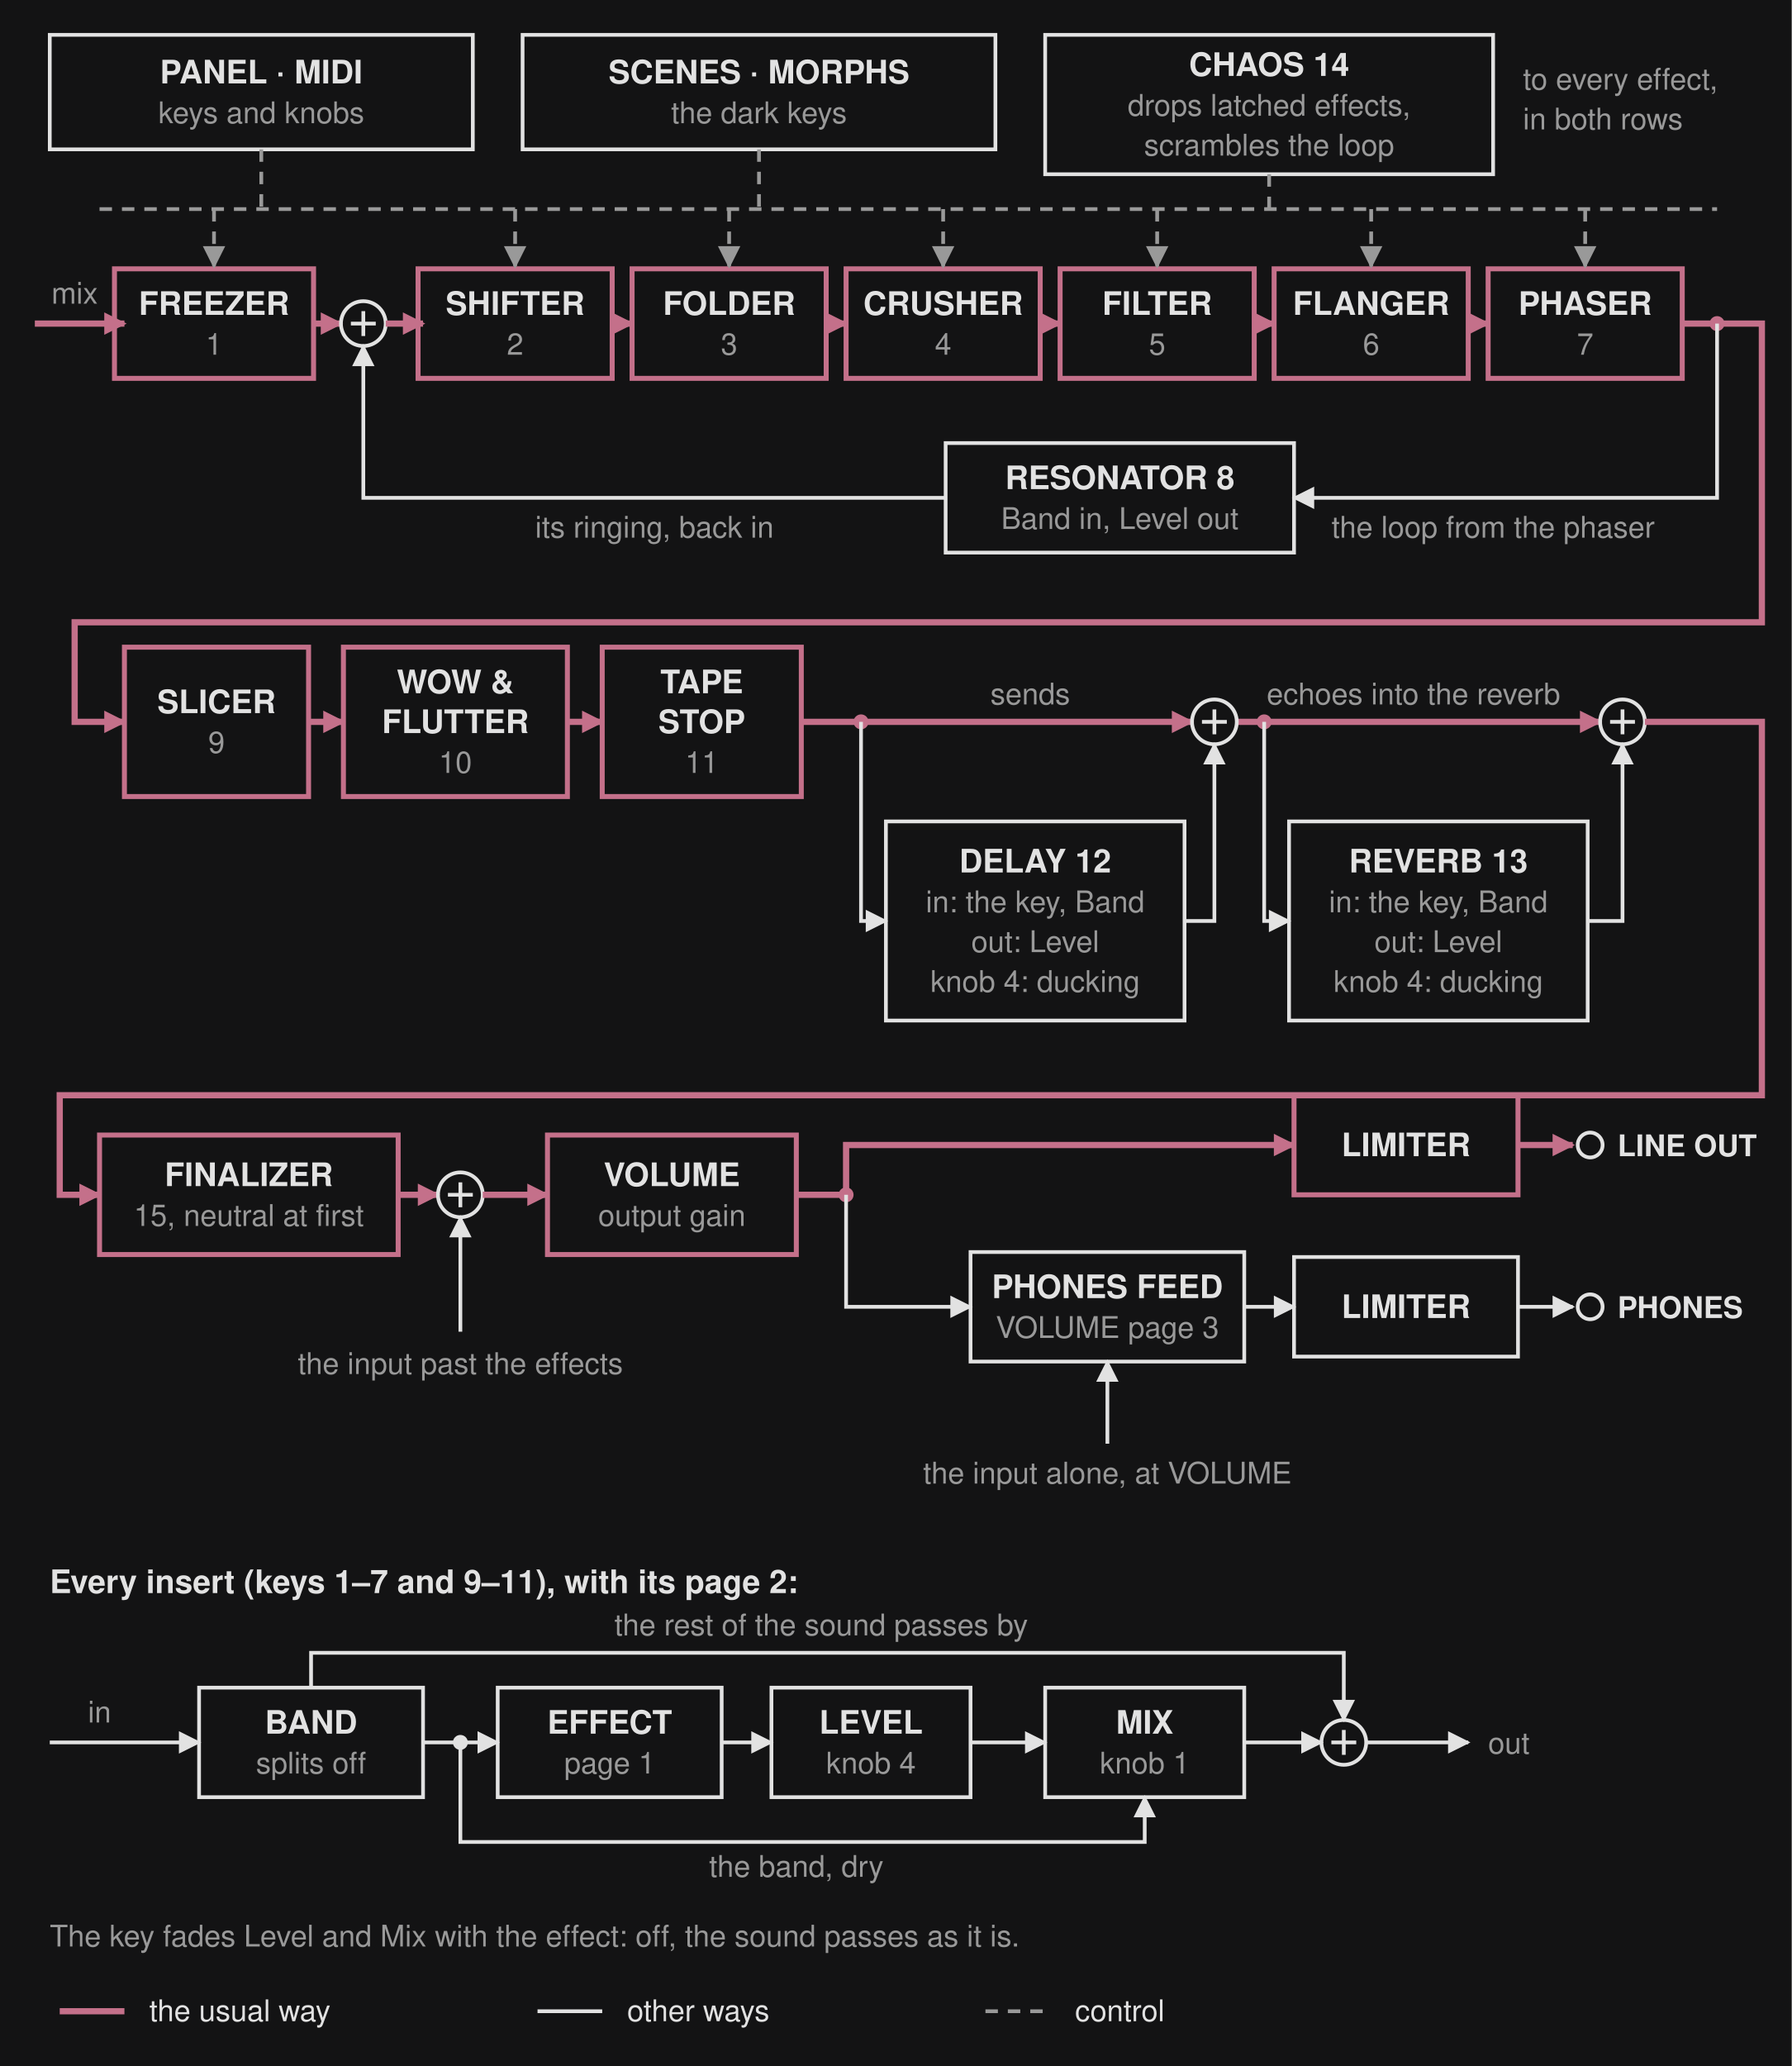
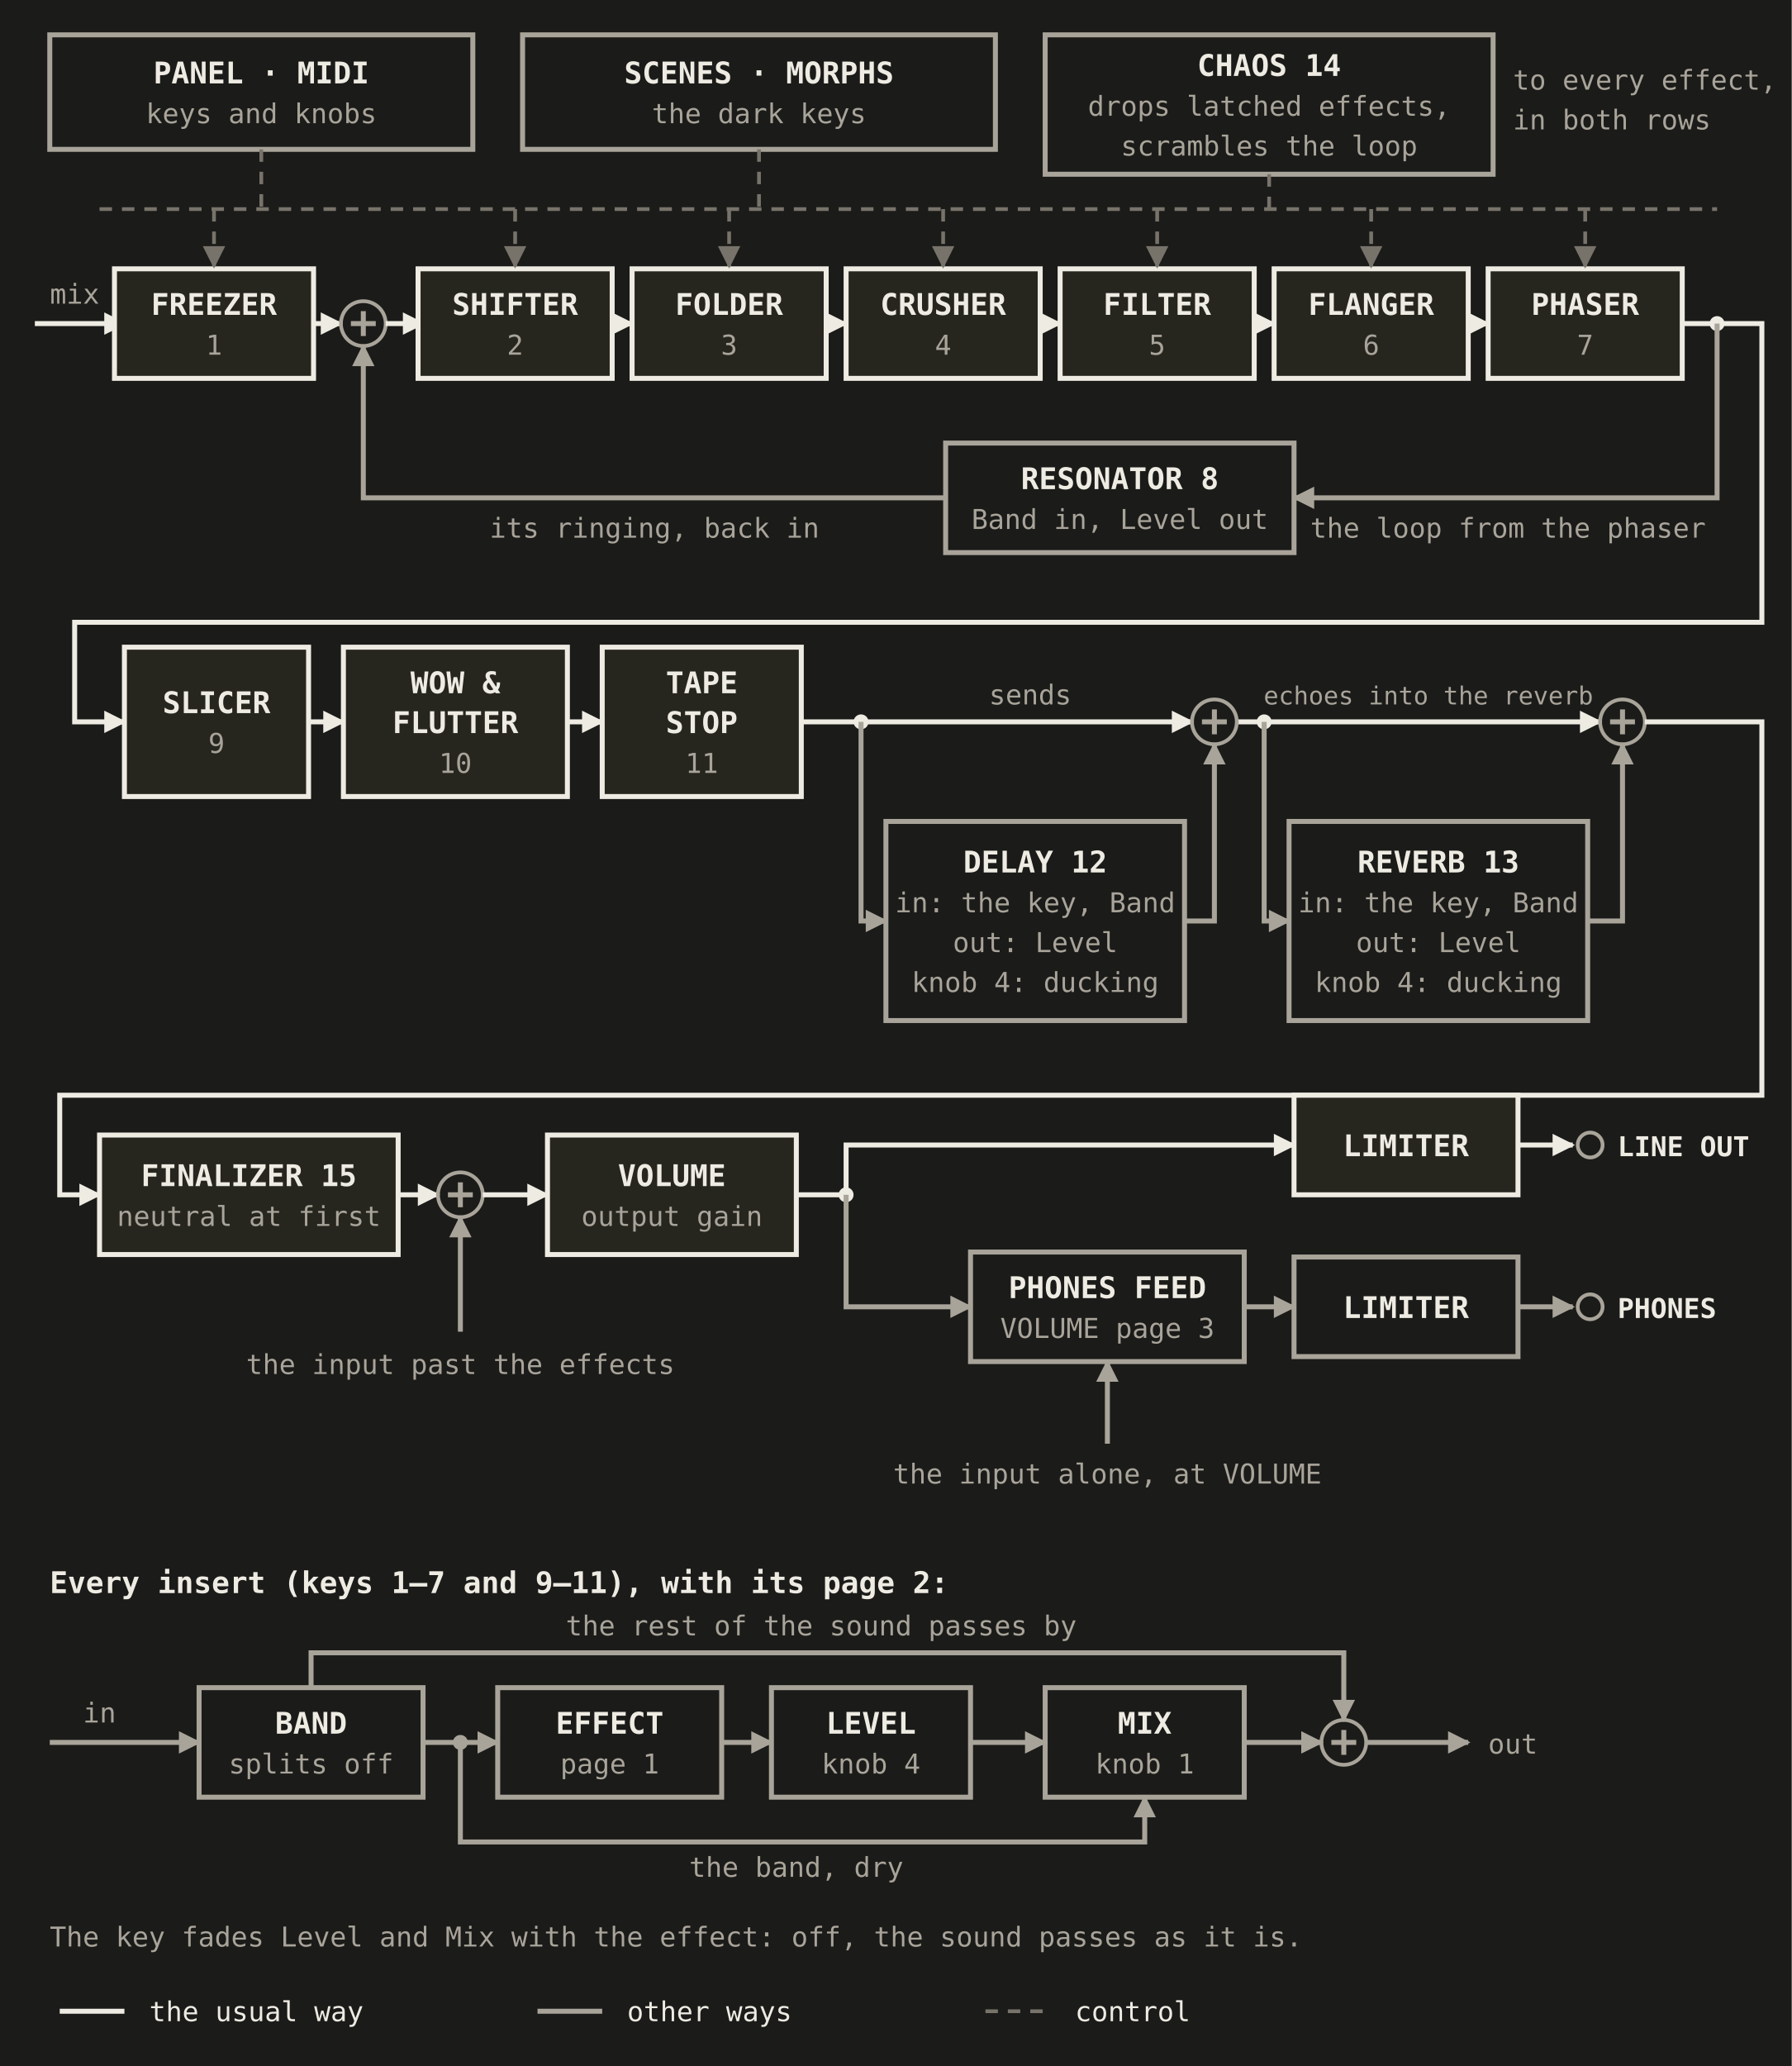
<svg xmlns="http://www.w3.org/2000/svg" viewBox="0 0 720 830" width="720" height="830" role="img" aria-labelledby="title desc">
-   <style>svg{font-size:13px}text{font-family:'Hanken Grotesk', Helvetica, Arial, sans-serif;fill:#e2e2e2;text-anchor:middle}.as{text-anchor:start}.ae{text-anchor:end}.m{fill:#999999}.gt{fill:#131314}.b{fill:none;stroke:#e2e2e2;stroke-width:1.5}.ba{fill:none;stroke:#c4708a;stroke-width:2}.la{fill:none;stroke:#c4708a;stroke-width:2.5}.ls{fill:none;stroke:#e2e2e2;stroke-width:1.5}.lc{fill:none;stroke:#999999;stroke-width:1.5;stroke-dasharray:5 4}.da{fill:#c4708a}.ds{fill:#e2e2e2}.sw{stroke:#c4708a;stroke-width:2.5;stroke-linecap:round}.g{fill:#c4708a}.wk{fill:#e2e2e2;stroke:#131314;stroke-width:1}.dk{fill:#39393a;stroke:#e2e2e2;stroke-width:1.2}.sk{fill:#c4708a;stroke:#e2e2e2;stroke-width:1.2}.led{fill:none;stroke:#999999;stroke-width:1}</style>
+   <style>svg{font-size:12px}text{font-family:'IBM Plex Mono', ui-monospace, Menlo, monospace;fill:#EEEBE3;text-anchor:middle}.as{text-anchor:start}.ae{text-anchor:end}.m{fill:#A9A49A}.gt{fill:#1B1B19}.b{fill:none;stroke:#A9A49A;stroke-width:1.5}.bx{fill:none;stroke:#A9A49A;stroke-width:2}.ba{fill:#26261F;stroke:#EEEBE3;stroke-width:2}.la{fill:none;stroke:#EEEBE3;stroke-width:2}.ls{fill:none;stroke:#A9A49A;stroke-width:2}.lc{fill:none;stroke:#77736B;stroke-width:1.5;stroke-dasharray:5 4}.da{fill:#EEEBE3}.ds{fill:#A9A49A}.sw{stroke:#EEEBE3;stroke-width:2}.g{fill:#EEEBE3}.j{fill:#A9A49A}.wk{fill:#EEEBE3;stroke:#1B1B19;stroke-width:1.5}.dk{fill:#26261F;stroke:#A9A49A;stroke-width:1.5}.sk{fill:#A9A49A;stroke:#1B1B19;stroke-width:1.5}.led{fill:none;stroke:#A9A49A;stroke-width:1.5}</style>
  <defs>
    <marker id="ma" viewBox="0 0 10 10" refX="9" refY="5" markerWidth="9" markerHeight="9" markerUnits="userSpaceOnUse" orient="auto">
-       <path d="M0,0L10,5L0,10z" fill="#c4708a" />
+       <path d="M0,0L10,5L0,10z" fill="#EEEBE3" />
    </marker>
    <marker id="ms" viewBox="0 0 10 10" refX="9" refY="5" markerWidth="9" markerHeight="9" markerUnits="userSpaceOnUse" orient="auto">
-       <path d="M0,0L10,5L0,10z" fill="#e2e2e2" />
+       <path d="M0,0L10,5L0,10z" fill="#A9A49A" />
    </marker>
    <marker id="mc" viewBox="0 0 10 10" refX="9" refY="5" markerWidth="9" markerHeight="9" markerUnits="userSpaceOnUse" orient="auto">
-       <path d="M0,0L10,5L0,10z" fill="#999999" />
+       <path d="M0,0L10,5L0,10z" fill="#77736B" />
    </marker>
  </defs>
-   <rect width="720" height="830" fill="#131314" />
-   <rect x="20" y="14" width="170" height="46" class="b" />
-   <text x="105" y="33.5" class="t" font-weight="bold">PANEL · MIDI</text>
-   <text x="105" y="49.5" class="m" font-size="12">keys and knobs</text>
+   <rect width="720" height="830" fill="#1B1B19" />
+   <rect x="20" y="14" width="170" height="46" class="bx" />
+   <text x="105" y="33.5" class="t" font-weight="600">PANEL · MIDI</text>
+   <text x="105" y="49.5" class="m" font-size="11">keys and knobs</text>
  <polyline points="105,60 105,84" class="lc" />
-   <rect x="210" y="14" width="190" height="46" class="b" />
-   <text x="305" y="33.5" class="t" font-weight="bold">SCENES · MORPHS</text>
-   <text x="305" y="49.5" class="m" font-size="12">the dark keys</text>
+   <rect x="210" y="14" width="190" height="46" class="bx" />
+   <text x="305" y="33.5" class="t" font-weight="600">SCENES · MORPHS</text>
+   <text x="305" y="49.5" class="m" font-size="11">the dark keys</text>
  <polyline points="305,60 305,84" class="lc" />
-   <rect x="420" y="14" width="180" height="56" class="b" />
-   <text x="510" y="30.5" class="t" font-weight="bold">CHAOS  14</text>
-   <text x="510" y="46.5" class="m" font-size="12">drops latched effects,</text>
-   <text x="510" y="62.5" class="m" font-size="12">scrambles the loop</text>
+   <rect x="420" y="14" width="180" height="56" class="bx" />
+   <text x="510" y="30.5" class="t" font-weight="600">CHAOS  14</text>
+   <text x="510" y="46.5" class="m" font-size="11">drops latched effects,</text>
+   <text x="510" y="62.5" class="m" font-size="11">scrambles the loop</text>
  <polyline points="510,70 510,84" class="lc" />
  <polyline points="40,84 690,84" class="lc" />
-   <text x="612" y="36" class="m as" font-size="12">to every effect,</text>
-   <text x="612" y="52" class="m as" font-size="12">in both rows</text>
+   <text x="608" y="36" class="m as" font-size="11">to every effect,</text>
+   <text x="608" y="52" class="m as" font-size="11">in both rows</text>
  <polyline points="14,130 50,130" class="la" marker-end="url(#ma)" />
-   <text x="30" y="122" class="m" font-size="12">mix</text>
+   <text x="30" y="122" class="m" font-size="11">mix</text>
  <rect x="46" y="108" width="80" height="44" class="ba" />
-   <text x="86" y="126.5" class="t" font-weight="bold">FREEZER</text>
-   <text x="86" y="142.5" class="m" font-size="12">1</text>
+   <text x="86" y="126.5" class="t" font-weight="600">FREEZER</text>
+   <text x="86" y="142.5" class="m" font-size="11">1</text>
  <polyline points="86,84 86,107" class="lc" marker-end="url(#mc)" />
  <polyline points="126,130 137,130" class="la" marker-end="url(#ma)" />
  <circle cx="146" cy="130" r="9" class="b" />
  <path d="M141,130h10M146,125v10" class="ls" />
  <polyline points="155,130 170,130" class="la" marker-end="url(#ma)" />
  <rect x="168" y="108" width="78" height="44" class="ba" />
-   <text x="207" y="126.5" class="t" font-weight="bold">SHIFTER</text>
-   <text x="207" y="142.5" class="m" font-size="12">2</text>
+   <text x="207" y="126.5" class="t" font-weight="600">SHIFTER</text>
+   <text x="207" y="142.5" class="m" font-size="11">2</text>
  <polyline points="207,84 207,107" class="lc" marker-end="url(#mc)" />
  <polyline points="246,130 254,130" class="la" marker-end="url(#ma)" />
  <rect x="254" y="108" width="78" height="44" class="ba" />
-   <text x="293" y="126.5" class="t" font-weight="bold">FOLDER</text>
-   <text x="293" y="142.5" class="m" font-size="12">3</text>
+   <text x="293" y="126.5" class="t" font-weight="600">FOLDER</text>
+   <text x="293" y="142.5" class="m" font-size="11">3</text>
  <polyline points="293,84 293,107" class="lc" marker-end="url(#mc)" />
  <polyline points="332,130 340,130" class="la" marker-end="url(#ma)" />
  <rect x="340" y="108" width="78" height="44" class="ba" />
-   <text x="379" y="126.5" class="t" font-weight="bold">CRUSHER</text>
-   <text x="379" y="142.5" class="m" font-size="12">4</text>
+   <text x="379" y="126.5" class="t" font-weight="600">CRUSHER</text>
+   <text x="379" y="142.5" class="m" font-size="11">4</text>
  <polyline points="379,84 379,107" class="lc" marker-end="url(#mc)" />
  <polyline points="418,130 426,130" class="la" marker-end="url(#ma)" />
  <rect x="426" y="108" width="78" height="44" class="ba" />
-   <text x="465" y="126.5" class="t" font-weight="bold">FILTER</text>
-   <text x="465" y="142.5" class="m" font-size="12">5</text>
+   <text x="465" y="126.5" class="t" font-weight="600">FILTER</text>
+   <text x="465" y="142.5" class="m" font-size="11">5</text>
  <polyline points="465,84 465,107" class="lc" marker-end="url(#mc)" />
  <polyline points="504,130 512,130" class="la" marker-end="url(#ma)" />
  <rect x="512" y="108" width="78" height="44" class="ba" />
-   <text x="551" y="126.5" class="t" font-weight="bold">FLANGER</text>
-   <text x="551" y="142.5" class="m" font-size="12">6</text>
+   <text x="551" y="126.5" class="t" font-weight="600">FLANGER</text>
+   <text x="551" y="142.5" class="m" font-size="11">6</text>
  <polyline points="551,84 551,107" class="lc" marker-end="url(#mc)" />
  <polyline points="590,130 598,130" class="la" marker-end="url(#ma)" />
  <rect x="598" y="108" width="78" height="44" class="ba" />
-   <text x="637" y="126.5" class="t" font-weight="bold">PHASER</text>
-   <text x="637" y="142.5" class="m" font-size="12">7</text>
+   <text x="637" y="126.5" class="t" font-weight="600">PHASER</text>
+   <text x="637" y="142.5" class="m" font-size="11">7</text>
  <polyline points="637,84 637,107" class="lc" marker-end="url(#mc)" />
  <polyline points="676,130 708,130 708,250 30,250 30,290 50,290" class="la" marker-end="url(#ma)" />
  <circle cx="690" cy="130" r="3" class="da" />
  <polyline points="690,130 690,200 520,200" class="ls" marker-end="url(#ms)" />
-   <rect x="380" y="178" width="140" height="44" class="b" />
-   <text x="450" y="196.5" class="t" font-weight="bold">RESONATOR  8</text>
-   <text x="450" y="212.5" class="m" font-size="12">Band in, Level out</text>
+   <rect x="380" y="178" width="140" height="44" class="bx" />
+   <text x="450" y="196.5" class="t" font-weight="600">RESONATOR  8</text>
+   <text x="450" y="212.5" class="m" font-size="11">Band in, Level out</text>
  <polyline points="380,200 146,200 146,139" class="ls" marker-end="url(#ms)" />
-   <text x="263" y="216" class="m" font-size="12">its ringing, back in</text>
-   <text x="600" y="216" class="m" font-size="12">the loop from the phaser</text>
+   <text x="263" y="216" class="m" font-size="11">its ringing, back in</text>
+   <text x="606" y="216" class="m" font-size="11">the loop from the phaser</text>
  <rect x="50" y="260" width="74" height="60" class="ba" />
-   <text x="87" y="286.5" class="t" font-weight="bold">SLICER</text>
-   <text x="87" y="302.5" class="m" font-size="12">9</text>
+   <text x="87" y="286.5" class="t" font-weight="600">SLICER</text>
+   <text x="87" y="302.5" class="m" font-size="11">9</text>
  <polyline points="124,290 138,290" class="la" marker-end="url(#ma)" />
  <rect x="138" y="260" width="90" height="60" class="ba" />
-   <text x="183" y="278.5" class="t" font-weight="bold">WOW &amp;</text>
-   <text x="183" y="294.5" class="t" font-weight="bold">FLUTTER</text>
-   <text x="183" y="310.5" class="m" font-size="12">10</text>
+   <text x="183" y="278.5" class="t" font-weight="600">WOW &amp;</text>
+   <text x="183" y="294.5" class="t" font-weight="600">FLUTTER</text>
+   <text x="183" y="310.5" class="m" font-size="11">10</text>
  <polyline points="228,290 242,290" class="la" marker-end="url(#ma)" />
  <rect x="242" y="260" width="80" height="60" class="ba" />
-   <text x="282" y="278.5" class="t" font-weight="bold">TAPE</text>
-   <text x="282" y="294.5" class="t" font-weight="bold">STOP</text>
-   <text x="282" y="310.5" class="m" font-size="12">11</text>
+   <text x="282" y="278.5" class="t" font-weight="600">TAPE</text>
+   <text x="282" y="294.5" class="t" font-weight="600">STOP</text>
+   <text x="282" y="310.5" class="m" font-size="11">11</text>
  <polyline points="322,290 479,290" class="la" marker-end="url(#ma)" />
  <polyline points="497,290 643,290" class="la" marker-end="url(#ma)" />
  <circle cx="346" cy="290" r="3" class="da" />
  <polyline points="346,290 346,370 356,370" class="ls" marker-end="url(#ms)" />
-   <rect x="356" y="330" width="120" height="80" class="b" />
-   <text x="416" y="350.5" class="t" font-weight="bold">DELAY  12</text>
-   <text x="416" y="366.5" class="m" font-size="12">in: the key, Band</text>
-   <text x="416" y="382.5" class="m" font-size="12">out: Level</text>
-   <text x="416" y="398.5" class="m" font-size="12">knob 4: ducking</text>
+   <rect x="356" y="330" width="120" height="80" class="bx" />
+   <text x="416" y="350.5" class="t" font-weight="600">DELAY  12</text>
+   <text x="416" y="366.5" class="m" font-size="11">in: the key, Band</text>
+   <text x="416" y="382.5" class="m" font-size="11">out: Level</text>
+   <text x="416" y="398.5" class="m" font-size="11">knob 4: ducking</text>
  <polyline points="476,370 488,370 488,299" class="ls" marker-end="url(#ms)" />
  <circle cx="488" cy="290" r="9" class="b" />
  <path d="M483,290h10M488,285v10" class="ls" />
  <circle cx="508" cy="290" r="3" class="da" />
  <polyline points="508,290 508,370 518,370" class="ls" marker-end="url(#ms)" />
-   <rect x="518" y="330" width="120" height="80" class="b" />
-   <text x="578" y="350.5" class="t" font-weight="bold">REVERB  13</text>
-   <text x="578" y="366.5" class="m" font-size="12">in: the key, Band</text>
-   <text x="578" y="382.5" class="m" font-size="12">out: Level</text>
-   <text x="578" y="398.5" class="m" font-size="12">knob 4: ducking</text>
+   <rect x="518" y="330" width="120" height="80" class="bx" />
+   <text x="578" y="350.5" class="t" font-weight="600">REVERB  13</text>
+   <text x="578" y="366.5" class="m" font-size="11">in: the key, Band</text>
+   <text x="578" y="382.5" class="m" font-size="11">out: Level</text>
+   <text x="578" y="398.5" class="m" font-size="11">knob 4: ducking</text>
  <polyline points="638,370 652,370 652,299" class="ls" marker-end="url(#ms)" />
  <circle cx="652" cy="290" r="9" class="b" />
  <path d="M647,290h10M652,285v10" class="ls" />
-   <text x="414" y="283" class="m" font-size="12">sends</text>
-   <text x="568" y="283" class="m" font-size="12">echoes into the reverb</text>
+   <text x="414" y="283" class="m" font-size="11">sends</text>
+   <text x="574" y="283" class="m" font-size="10">echoes into the reverb</text>
  <polyline points="661,290 708,290 708,440 24,440 24,480 40,480" class="la" marker-end="url(#ma)" />
  <rect x="40" y="456" width="120" height="48" class="ba" />
-   <text x="100" y="476.5" class="t" font-weight="bold">FINALIZER</text>
-   <text x="100" y="492.5" class="m" font-size="12">15, neutral at first</text>
+   <text x="100" y="476.5" class="t" font-weight="600">FINALIZER  15</text>
+   <text x="100" y="492.5" class="m" font-size="11">neutral at first</text>
  <polyline points="160,480 176,480" class="la" marker-end="url(#ma)" />
  <circle cx="185" cy="480" r="9" class="b" />
  <path d="M180,480h10M185,475v10" class="ls" />
  <polyline points="185,535 185,489" class="ls" marker-end="url(#ms)" />
-   <text x="185" y="552" class="m" font-size="12">the input past the effects</text>
+   <text x="185" y="552" class="m" font-size="11">the input past the effects</text>
  <polyline points="194,480 220,480" class="la" marker-end="url(#ma)" />
  <rect x="220" y="456" width="100" height="48" class="ba" />
-   <text x="270" y="476.5" class="t" font-weight="bold">VOLUME</text>
-   <text x="270" y="492.5" class="m" font-size="12">output gain</text>
+   <text x="270" y="476.5" class="t" font-weight="600">VOLUME</text>
+   <text x="270" y="492.5" class="m" font-size="11">output gain</text>
  <polyline points="320,480 340,480 340,460 520,460" class="la" marker-end="url(#ma)" />
  <circle cx="340" cy="480" r="3" class="da" />
  <polyline points="340,480 340,525 390,525" class="ls" marker-end="url(#ms)" />
-   <rect x="390" y="503" width="110" height="44" class="b" />
-   <text x="445" y="521.5" class="t" font-weight="bold">PHONES FEED</text>
-   <text x="445" y="537.5" class="m" font-size="12">VOLUME page 3</text>
+   <rect x="390" y="503" width="110" height="44" class="bx" />
+   <text x="445" y="521.5" class="t" font-weight="600">PHONES FEED</text>
+   <text x="445" y="537.5" class="m" font-size="11">VOLUME page 3</text>
  <polyline points="500,525 520,525" class="ls" marker-end="url(#ms)" />
  <polyline points="445,580 445,547" class="ls" marker-end="url(#ms)" />
-   <text x="445" y="596" class="m" font-size="12">the input alone, at VOLUME</text>
+   <text x="445" y="596" class="m" font-size="11">the input alone, at VOLUME</text>
  <rect x="520" y="440" width="90" height="40" class="ba" />
-   <text x="565" y="464.5" class="t" font-weight="bold">LIMITER</text>
+   <text x="565" y="464.5" class="t" font-weight="600">LIMITER</text>
  <polyline points="610,460 632,460" class="la" marker-end="url(#ma)" />
  <circle cx="639" cy="460" r="5" class="b" />
-   <text x="650" y="464.5" class="t as" font-size="12" font-weight="bold">LINE OUT</text>
-   <rect x="520" y="505" width="90" height="40" class="b" />
-   <text x="565" y="529.5" class="t" font-weight="bold">LIMITER</text>
+   <text x="650" y="464.5" class="t as" font-size="11" font-weight="600">LINE OUT</text>
+   <rect x="520" y="505" width="90" height="40" class="bx" />
+   <text x="565" y="529.5" class="t" font-weight="600">LIMITER</text>
  <polyline points="610,525 632,525" class="ls" marker-end="url(#ms)" />
  <circle cx="639" cy="525" r="5" class="b" />
-   <text x="650" y="529.5" class="t as" font-size="12" font-weight="bold">PHONES</text>
-   <text x="20" y="640" class="t as" font-weight="bold">Every insert (keys 1–7 and 9–11), with its page 2:</text>
+   <text x="650" y="529.5" class="t as" font-size="11" font-weight="600">PHONES</text>
+   <text x="20" y="640" class="t as" font-weight="600">Every insert (keys 1–7 and 9–11), with its page 2:</text>
  <polyline points="20,700 80,700" class="ls" marker-end="url(#ms)" />
-   <text x="40" y="692" class="m" font-size="12">in</text>
-   <rect x="80" y="678" width="90" height="44" class="b" />
-   <text x="125" y="696.5" class="t" font-weight="bold">BAND</text>
-   <text x="125" y="712.5" class="m" font-size="12">splits off</text>
+   <text x="40" y="692" class="m" font-size="11">in</text>
+   <rect x="80" y="678" width="90" height="44" class="bx" />
+   <text x="125" y="696.5" class="t" font-weight="600">BAND</text>
+   <text x="125" y="712.5" class="m" font-size="11">splits off</text>
  <polyline points="125,678 125,664 540,664 540,691" class="ls" marker-end="url(#ms)" />
-   <text x="330" y="657" class="m" font-size="12">the rest of the sound passes by</text>
+   <text x="330" y="657" class="m" font-size="11">the rest of the sound passes by</text>
  <polyline points="170,700 200,700" class="ls" marker-end="url(#ms)" />
  <circle cx="185" cy="700" r="3" class="ds" />
-   <rect x="200" y="678" width="90" height="44" class="b" />
-   <text x="245" y="696.5" class="t" font-weight="bold">EFFECT</text>
-   <text x="245" y="712.5" class="m" font-size="12">page 1</text>
+   <rect x="200" y="678" width="90" height="44" class="bx" />
+   <text x="245" y="696.5" class="t" font-weight="600">EFFECT</text>
+   <text x="245" y="712.5" class="m" font-size="11">page 1</text>
  <polyline points="290,700 310,700" class="ls" marker-end="url(#ms)" />
-   <rect x="310" y="678" width="80" height="44" class="b" />
-   <text x="350" y="696.5" class="t" font-weight="bold">LEVEL</text>
-   <text x="350" y="712.5" class="m" font-size="12">knob 4</text>
+   <rect x="310" y="678" width="80" height="44" class="bx" />
+   <text x="350" y="696.5" class="t" font-weight="600">LEVEL</text>
+   <text x="350" y="712.5" class="m" font-size="11">knob 4</text>
  <polyline points="390,700 420,700" class="ls" marker-end="url(#ms)" />
-   <rect x="420" y="678" width="80" height="44" class="b" />
-   <text x="460" y="696.5" class="t" font-weight="bold">MIX</text>
-   <text x="460" y="712.5" class="m" font-size="12">knob 1</text>
+   <rect x="420" y="678" width="80" height="44" class="bx" />
+   <text x="460" y="696.5" class="t" font-weight="600">MIX</text>
+   <text x="460" y="712.5" class="m" font-size="11">knob 1</text>
  <polyline points="185,700 185,740 460,740 460,722" class="ls" marker-end="url(#ms)" />
-   <text x="320" y="754" class="m" font-size="12">the band, dry</text>
+   <text x="320" y="754" class="m" font-size="11">the band, dry</text>
  <polyline points="500,700 531,700" class="ls" marker-end="url(#ms)" />
  <circle cx="540" cy="700" r="9" class="b" />
  <path d="M535,700h10M540,695v10" class="ls" />
  <polyline points="549,700 590,700" class="ls" marker-end="url(#ms)" />
-   <text x="598" y="704.5" class="m as" font-size="12">out</text>
-   <text x="20" y="782" class="m as" font-size="12">The key fades Level and Mix with the effect: off, the sound passes as it is.</text>
+   <text x="598" y="704.5" class="m as" font-size="11">out</text>
+   <text x="20" y="782" class="m as" font-size="11">The key fades Level and Mix with the effect: off, the sound passes as it is.</text>
  <polyline points="24,808 50,808" class="la" />
-   <text x="60" y="812" class="t as" font-size="12">the usual way</text>
+   <text x="60" y="812" class="t as" font-size="11">the usual way</text>
  <polyline points="216,808 242,808" class="ls" />
-   <text x="252" y="812" class="t as" font-size="12">other ways</text>
+   <text x="252" y="812" class="t as" font-size="11">other ways</text>
  <polyline points="396,808 422,808" class="lc" />
-   <text x="432" y="812" class="t as" font-size="12">control</text>
+   <text x="432" y="812" class="t as" font-size="11">control</text>
</svg>
